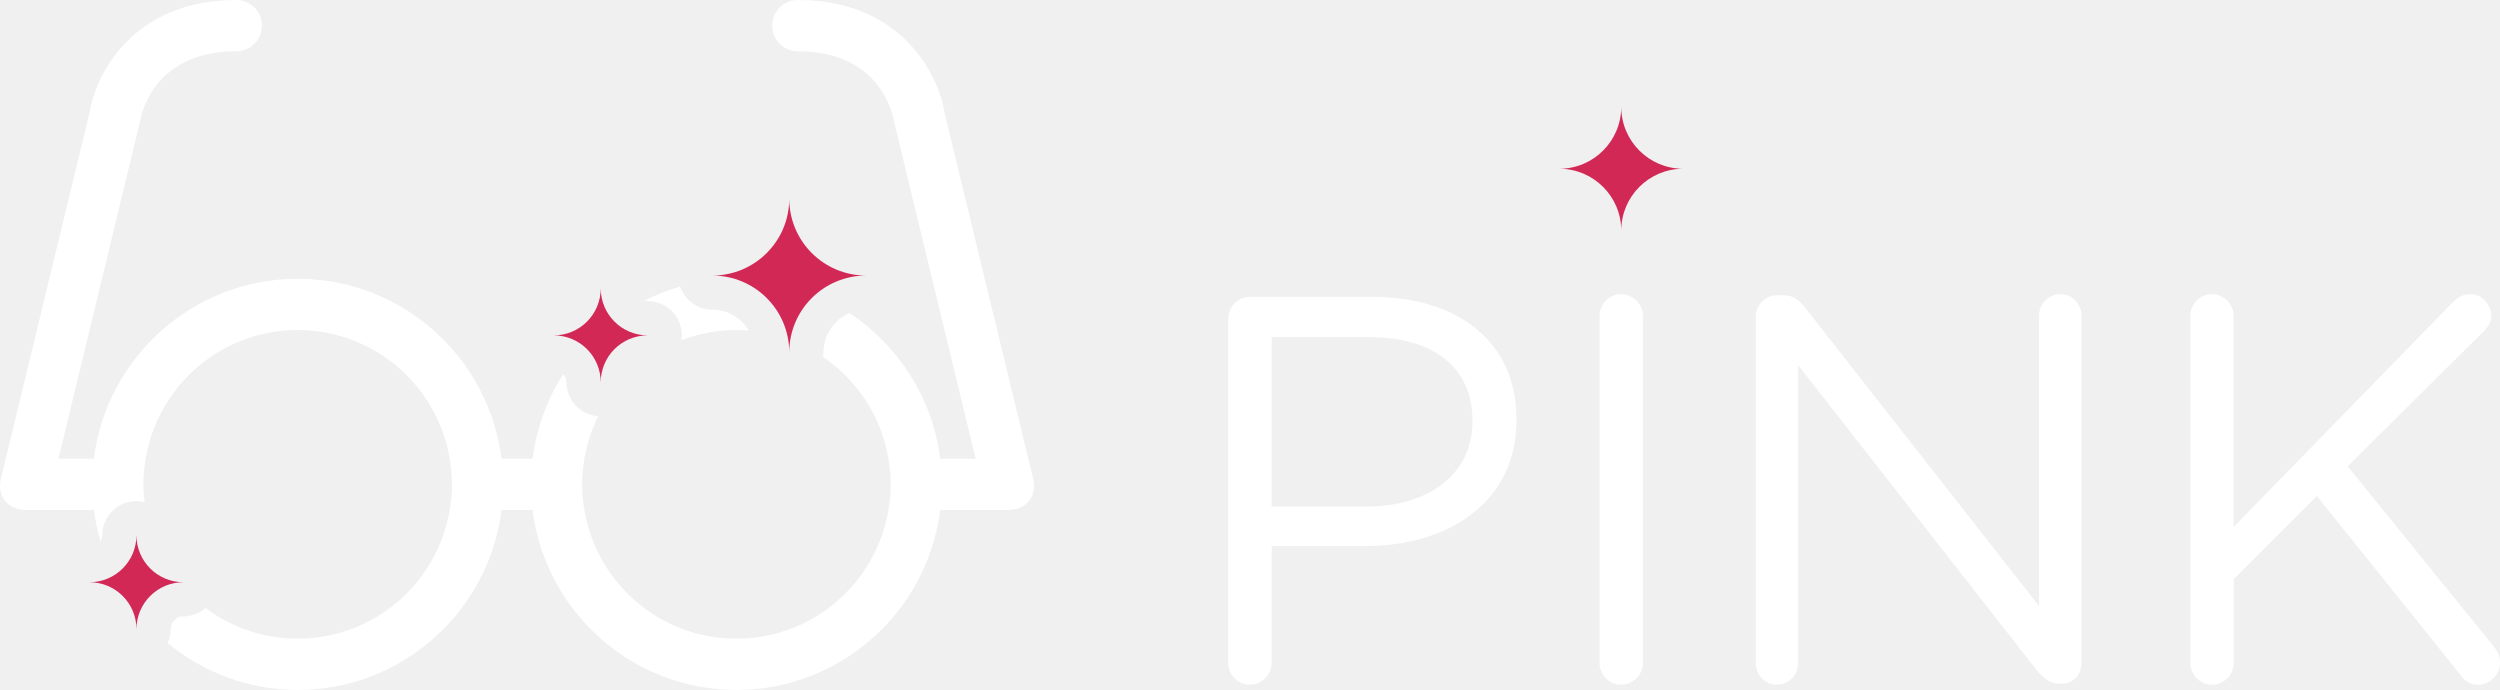
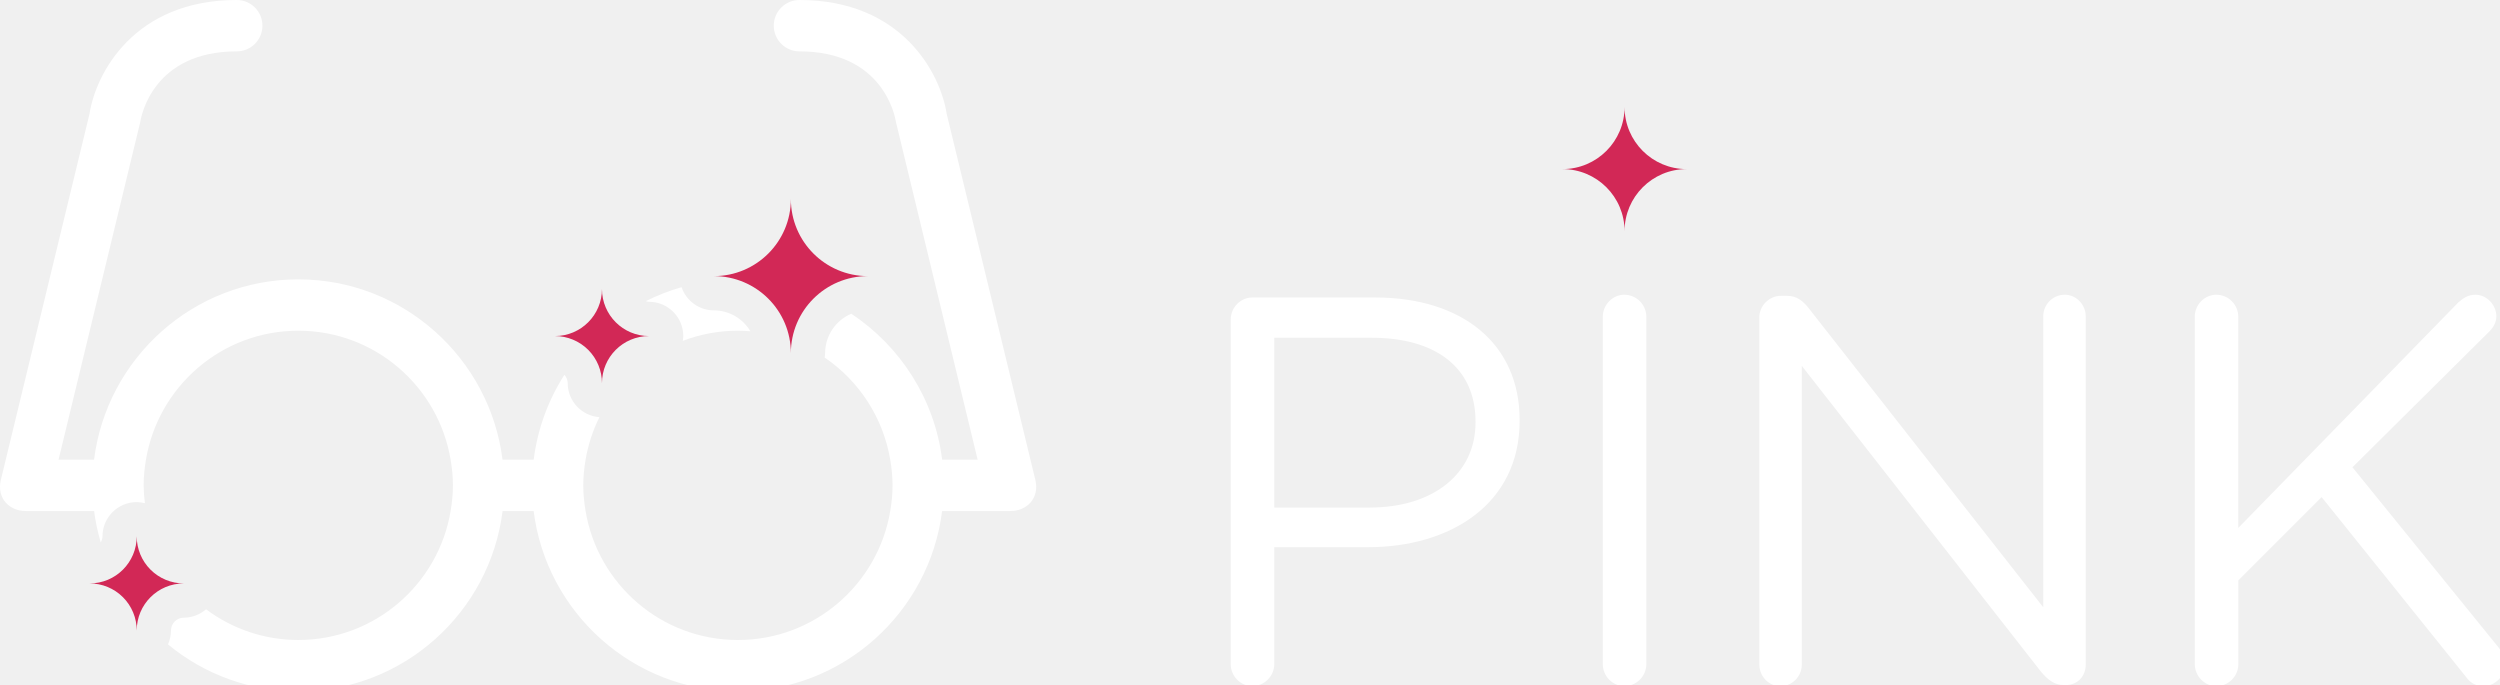
- <svg xmlns="http://www.w3.org/2000/svg" version="1.1" id="Layer_2" x="0px" y="0px" width="146.3px" height="40.375px" viewBox="0 0 146.3 40.375" enable-background="new 0 0 146.3 40.375" xml:space="preserve">
-   <g>
-     <path fill="#FFFFFF" d="M71.874,18.661c0-0.708,0.58-1.288,1.256-1.288h7.18c5.087,0,8.436,2.704,8.436,7.146v0.064 c0,4.861-4.057,7.373-8.854,7.373h-5.475v6.825c0,0.708-0.58,1.288-1.288,1.288c-0.676,0-1.256-0.58-1.256-1.288V18.661z M79.988,29.641c3.734,0,6.182-1.996,6.182-4.959v-0.063c0-3.22-2.414-4.894-6.053-4.894h-5.699v9.917H79.988L79.988,29.641z" />
-     <path fill="#FFFFFF" d="M93.603,18.5c0-0.708,0.579-1.288,1.255-1.288c0.709,0,1.288,0.58,1.288,1.288v20.283 c0,0.708-0.579,1.287-1.288,1.287c-0.676,0-1.255-0.579-1.255-1.287V18.5z" />
-     <path fill="#FFFFFF" d="M102.744,18.532c0-0.676,0.58-1.256,1.256-1.256h0.354c0.58,0,0.935,0.29,1.288,0.74l13.684,17.45V18.468 c0-0.676,0.547-1.256,1.256-1.256c0.676,0,1.224,0.58,1.224,1.256v20.349c0,0.676-0.481,1.19-1.158,1.19h-0.129c-0.548,0-0.935-0.321-1.319-0.772l-13.975-17.868v17.45c0,0.676-0.547,1.256-1.256,1.256c-0.676,0-1.223-0.58-1.223-1.256V18.532 H102.744z" />
-     <path fill="#FFFFFF" d="M128.173,18.5c0-0.708,0.58-1.288,1.257-1.288c0.708,0,1.286,0.58,1.286,1.288v12.331l12.848-13.168 c0.29-0.257,0.579-0.451,0.998-0.451c0.676,0,1.225,0.612,1.225,1.256c0,0.354-0.162,0.644-0.42,0.901l-7.984,7.92l8.564,10.561 c0.225,0.291,0.354,0.547,0.354,0.935c0,0.676-0.578,1.288-1.286,1.288c-0.483,0-0.806-0.258-1.03-0.58l-8.402-10.463l-4.863,4.861 v4.894c0,0.708-0.578,1.288-1.286,1.288c-0.677,0-1.257-0.58-1.257-1.288V18.5H128.173z" />
+ <svg xmlns="http://www.w3.org/2000/svg" width="146" height="40">
+   <path d="M71.874 18.661c0-.708.58-1.288 1.256-1.288h7.18c5.087 0 8.436 2.704 8.436 7.146v.064c0 4.861-4.057 7.373-8.854 7.373h-5.475v6.825c0 .708-.58 1.288-1.288 1.288-.676 0-1.256-.58-1.256-1.288v-20.12zm8.114 10.98c3.734 0 6.182-1.996 6.182-4.959v-.063c0-3.22-2.414-4.894-6.053-4.894h-5.699v9.917h5.57v-.001zM93.603 18.5c0-.708.579-1.288 1.255-1.288.709 0 1.288.58 1.288 1.288v20.283a1.29 1.29 0 0 1-1.288 1.287c-.676 0-1.255-.579-1.255-1.287V18.5zm9.141.032c0-.676.58-1.256 1.256-1.256h.354c.58 0 .935.29 1.288.74l13.684 17.45V18.468c0-.676.547-1.256 1.256-1.256.676 0 1.224.58 1.224 1.256v20.349c0 .676-.481 1.19-1.158 1.19h-.129c-.548 0-.935-.321-1.319-.772l-13.975-17.868v17.45c0 .676-.547 1.256-1.256 1.256-.676 0-1.223-.58-1.223-1.256V18.532h-.002zm25.429-.032c0-.708.58-1.288 1.257-1.288.708 0 1.286.58 1.286 1.288v12.331l12.848-13.168c.29-.257.579-.451.998-.451.676 0 1.225.612 1.225 1.256 0 .354-.162.644-.42.901l-7.984 7.92 8.564 10.561c.225.291.354.547.354.935 0 .676-.578 1.288-1.286 1.288-.483 0-.806-.258-1.03-.58l-8.402-10.463-4.863 4.861v4.894a1.29 1.29 0 0 1-1.286 1.288c-.677 0-1.257-.58-1.257-1.288V18.5h-.004z" fill="#FFF" />
+   <path fill="#D22856" d="M98.498 9.875a3.623 3.623 0 0 1-3.623-3.624 3.625 3.625 0 0 1-3.625 3.624 3.625 3.625 0 0 1 3.625 3.624 3.623 3.623 0 0 1 3.623-3.624z" />
+   <g fill="#FFF">
+     <path d="M43.094 19.313c.246 0 .489.014.73.033a2.491 2.491 0 0 0-2.136-1.221 1.994 1.994 0 0 1-1.884-1.354c-.727.208-1.425.482-2.089.816.062.017.122.038.188.038a2 2 0 0 1 2 2c0 .096-.015.188-.028.281 1-.382 2.084-.593 3.219-.593z" />
+     <path d="M60.462 28.016L55.287 6.651C54.926 4.303 52.694 0 46.688 0a1.5 1.5 0 1 0 0 3c4.856 0 5.575 3.729 5.639 4.143l4.767 19.701h-2.073c-.445-3.557-2.453-6.628-5.305-8.522a2.503 2.503 0 0 0-1.529 2.303c0 .088-.015.171-.026.256a9.034 9.034 0 0 1 3.829 5.964c.082.489.135.988.135 1.5s-.053 1.012-.135 1.5c-.716 4.272-4.421 7.531-8.896 7.531-4.475 0-8.181-3.259-8.896-7.531-.082-.488-.135-.988-.135-1.5s.053-1.011.135-1.5a8.949 8.949 0 0 1 .808-2.483 1.995 1.995 0 0 1-1.852-1.985.743.743 0 0 0-.192-.489 11.954 11.954 0 0 0-1.795 4.958h-1.82c-.741-5.927-5.802-10.531-11.927-10.531S6.235 20.917 5.493 26.844H3.42L8.187 7.143C8.25 6.729 8.97 3 13.826 3a1.5 1.5 0 1 0 0-3C7.82 0 5.588 4.303 5.227 6.651L.052 28.016c-.266 1.109.531 1.826 1.426 1.826.012 0 .023.004.036.004h3.982c.079.628.215 1.237.387 1.831a.726.726 0 0 0 .102-.354 2 2 0 0 1 2-2c.166 0 .324.025.478.063a8.337 8.337 0 0 1-.074-1.042c0-.512.053-1.011.135-1.5.715-4.271 4.421-7.531 8.896-7.531s8.18 3.26 8.896 7.531c.082.489.135.988.135 1.5s-.053 1.012-.135 1.5c-.715 4.272-4.421 7.531-8.896 7.531a8.959 8.959 0 0 1-5.386-1.794c-.35.302-.8.491-1.299.491a.75.75 0 0 0-.749.748c0 .29-.065.564-.176.812a11.94 11.94 0 0 0 7.614 2.743c6.125 0 11.185-4.604 11.927-10.53h1.814c.742 5.926 5.802 10.53 11.927 10.53s11.186-4.604 11.927-10.53H59c.012 0 .023-.004.036-.004.895.001 1.692-.716 1.426-1.825z" />
  </g>
-   <path fill="#D22856" d="M98.498,9.875c-2.002,0-3.623-1.623-3.623-3.624c0,2.001-1.623,3.624-3.625,3.624 c2.002,0,3.625,1.623,3.625,3.624C94.875,11.498,96.496,9.875,98.498,9.875z" />
-   <g>
-     <path fill="#FFFFFF" d="M43.094,19.313c0.246,0,0.489,0.014,0.73,0.033c-0.437-0.728-1.227-1.221-2.136-1.221 c-0.877,0-1.614-0.568-1.884-1.354c-0.727,0.208-1.425,0.482-2.089,0.816c0.062,0.017,0.122,0.038,0.188,0.038c1.104,0,2,0.896,2,2 c0,0.096-0.015,0.188-0.028,0.281C40.875,19.524,41.959,19.313,43.094,19.313z" />
-     <path fill="#FFFFFF" d="M60.462,28.016c-0.002-0.009-5.175-21.365-5.175-21.365C54.926,4.303,52.694,0,46.688,0 c-0.829,0-1.5,0.671-1.5,1.5s0.671,1.5,1.5,1.5c4.856,0,5.575,3.729,5.639,4.143l4.767,19.701h-2.073 c-0.445-3.557-2.453-6.628-5.305-8.522c-0.897,0.379-1.529,1.269-1.529,2.303c0,0.088-0.015,0.171-0.026,0.256 c1.991,1.358,3.415,3.489,3.829,5.964c0.082,0.489,0.135,0.988,0.135,1.5s-0.053,1.012-0.135,1.5 c-0.716,4.272-4.421,7.531-8.896,7.531c-4.475,0-8.181-3.259-8.896-7.531c-0.082-0.488-0.135-0.988-0.135-1.5 s0.053-1.011,0.135-1.5c0.147-0.878,0.427-1.711,0.808-2.483c-1.034-0.078-1.852-0.932-1.852-1.985 c0-0.189-0.077-0.357-0.192-0.489c-0.938,1.469-1.569,3.15-1.795,4.958h-1.82c-0.741-5.927-5.802-10.531-11.927-10.531 S6.235,20.917,5.493,26.844H3.42L8.187,7.143C8.25,6.729,8.97,3,13.826,3c0.829,0,1.5-0.671,1.5-1.5S14.655,0,13.826,0 C7.82,0,5.588,4.303,5.227,6.651c0,0-5.173,21.356-5.175,21.365c-0.266,1.109,0.531,1.826,1.426,1.826 c0.012,0,0.023,0.004,0.036,0.004h3.982c0.079,0.628,0.215,1.237,0.387,1.831c0.059-0.106,0.102-0.224,0.102-0.354 c0-1.104,0.896-2,2-2c0.166,0,0.324,0.025,0.478,0.063c-0.043-0.343-0.074-0.688-0.074-1.042c0-0.512,0.053-1.011,0.135-1.5 c0.715-4.271,4.421-7.531,8.896-7.531s8.18,3.26,8.896,7.531c0.082,0.489,0.135,0.988,0.135,1.5s-0.053,1.012-0.135,1.5 c-0.715,4.272-4.421,7.531-8.896,7.531c-2.022,0-3.883-0.67-5.386-1.794c-0.35,0.302-0.8,0.491-1.299,0.491 c-0.413,0-0.749,0.336-0.749,0.748c0,0.29-0.065,0.564-0.176,0.812c2.075,1.708,4.722,2.743,7.614,2.743 c6.125,0,11.185-4.604,11.927-10.53h1.814c0.742,5.926,5.802,10.53,11.927,10.53s11.186-4.604,11.927-10.53H59 c0.012,0,0.023-0.004,0.036-0.004C59.931,29.842,60.728,29.125,60.462,28.016z" />
-   </g>
-   <g>
-     <g>
-       <path fill="#D22856" d="M50.686,16.125c-2.485,0-4.499-2.014-4.499-4.499c0,2.485-2.014,4.499-4.499,4.499 c2.485,0,4.499,2.014,4.499,4.499C46.187,18.139,48.2,16.125,50.686,16.125z" />
-     </g>
-   </g>
-   <g>
-     <g>
-       <path fill="#D22856" d="M37.904,19.626c-1.519,0-2.749-1.23-2.749-2.749c0,1.519-1.23,2.749-2.749,2.749 c1.519,0,2.749,1.229,2.749,2.749C35.155,20.855,36.386,19.626,37.904,19.626z" />
-     </g>
-   </g>
-   <g>
-     <g>
-       <path fill="#D22856" d="M10.734,34.072c-1.519,0-2.749-1.23-2.749-2.75c0,1.52-1.23,2.75-2.749,2.75 c1.519,0,2.749,1.229,2.749,2.748C7.985,35.303,9.215,34.072,10.734,34.072z" />
-     </g>
-   </g>
+   <path fill="#D22856" d="M50.686 16.125a4.499 4.499 0 0 1-4.499-4.499 4.499 4.499 0 0 1-4.499 4.499 4.499 4.499 0 0 1 4.499 4.499 4.498 4.498 0 0 1 4.499-4.499zm-12.782 3.501a2.748 2.748 0 0 1-2.749-2.749 2.748 2.748 0 0 1-2.749 2.749 2.747 2.747 0 0 1 2.749 2.749 2.748 2.748 0 0 1 2.749-2.749zm-27.17 14.446a2.748 2.748 0 0 1-2.749-2.75c0 1.52-1.23 2.75-2.749 2.75a2.747 2.747 0 0 1 2.749 2.748 2.748 2.748 0 0 1 2.749-2.748z" />
</svg>
